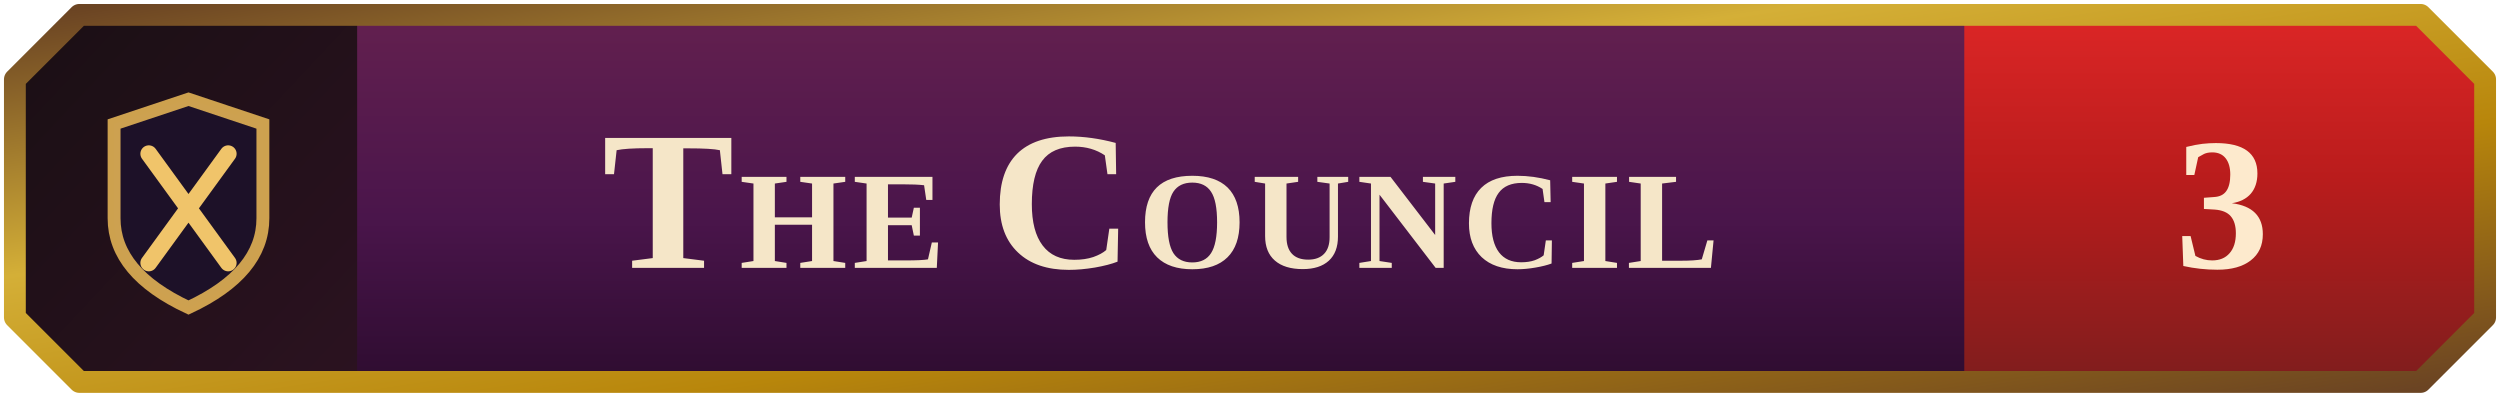
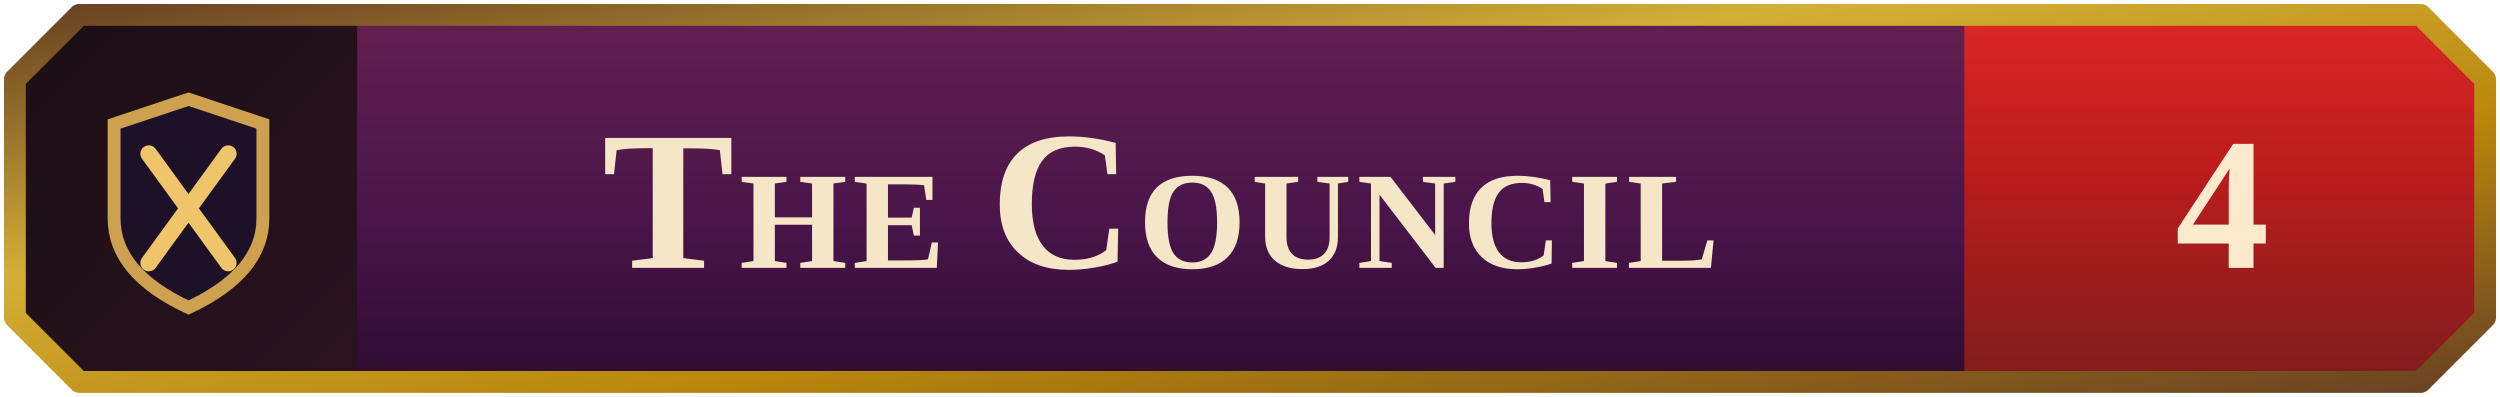
- <svg xmlns="http://www.w3.org/2000/svg" width="126" height="20" viewBox="0 0 252 40" role="img" aria-label="The Council: 3">
+ <svg xmlns="http://www.w3.org/2000/svg" width="126" height="20" viewBox="0 0 252 40" role="img" aria-label="The Council: 4">
  <defs>
    <linearGradient id="mcPlum" x1="0" y1="0" x2="0" y2="1">
      <stop offset="0%" stop-color="#63204f" />
      <stop offset="55%" stop-color="#4a154b" />
      <stop offset="100%" stop-color="#2e0c30" />
    </linearGradient>
    <linearGradient id="mcCap" x1="0" y1="0" x2="1" y2="1">
      <stop offset="0%" stop-color="#1a0f14" />
      <stop offset="100%" stop-color="#2b1220" />
    </linearGradient>
    <linearGradient id="mcBronze" x1="0" y1="0" x2="1" y2="1">
      <stop offset="0%" stop-color="#6b4423" />
      <stop offset="35%" stop-color="#d4af37" />
      <stop offset="65%" stop-color="#b8860b" />
      <stop offset="100%" stop-color="#6b4423" />
    </linearGradient>
    <linearGradient id="mcCount" x1="0" y1="0" x2="0" y2="1">
      <stop offset="0%" stop-color="#dc2626" />
      <stop offset="45%" stop-color="#b91c1c" />
      <stop offset="100%" stop-color="#7f1d1d" />
    </linearGradient>
  </defs>
  <path d="M 8 1.5 L 244 1.5 L 250.5 8 L 250.5 32 L 244 38.5 L 8 38.5 L 1.5 32 L 1.5 8 Z" fill="url(#mcPlum)" />
  <path d="M 8 1.5 L 36 1.5 L 36 38.5 L 8 38.5 L 1.5 32 L 1.5 8 Z" fill="url(#mcCap)" />
  <path d="M 198 1.5 L 244 1.5 L 250.5 8 L 250.5 32 L 244 38.5 L 198 38.5 Z" fill="url(#mcCount)" />
  <path d="M 8 1.5 L 244 1.5 L 250.5 8 L 250.5 32 L 244 38.5 L 8 38.5 L 1.5 32 L 1.5 8 Z" fill="none" stroke="url(#mcBronze)" stroke-width="2.2" stroke-linejoin="round" />
  <line x1="36" y1="3" x2="36" y2="37" stroke="url(#mcBronze)" stroke-width="1.4" />
  <line x1="198" y1="3" x2="198" y2="37" stroke="url(#mcBronze)" stroke-width="1.4" />
  <path d="M 19 10 L 26.5 12.5 L 26.5 22 Q 26.5 27.5 19 31 Q 11.5 27.5 11.5 22 L 11.5 12.5 Z" fill="#1d1128" stroke="#e0b055" stroke-opacity="0.9" stroke-width="1.3" />
  <path d="M 15 15.5 L 23 26.5 M 23 15.5 L 15 26.5" stroke="#f0c46a" stroke-width="1.7" stroke-linecap="round" />
  <text x="117" y="27" text-anchor="middle" fill="#f5e6c8" font-family="Cinzel, Georgia, 'Times New Roman', serif" font-size="20" font-weight="700" letter-spacing="0.5" style="font-variant: small-caps">The Council</text>
-   <text x="224" y="27" text-anchor="middle" fill="#fdeacd" font-family="Cinzel, Georgia, 'Times New Roman', serif" font-size="19" font-weight="700" letter-spacing="0.5">3</text>
+   <text x="224" y="27" text-anchor="middle" fill="#fdeacd" font-family="Cinzel, Georgia, 'Times New Roman', serif" font-size="19" font-weight="700" letter-spacing="0.5">4</text>
</svg>
